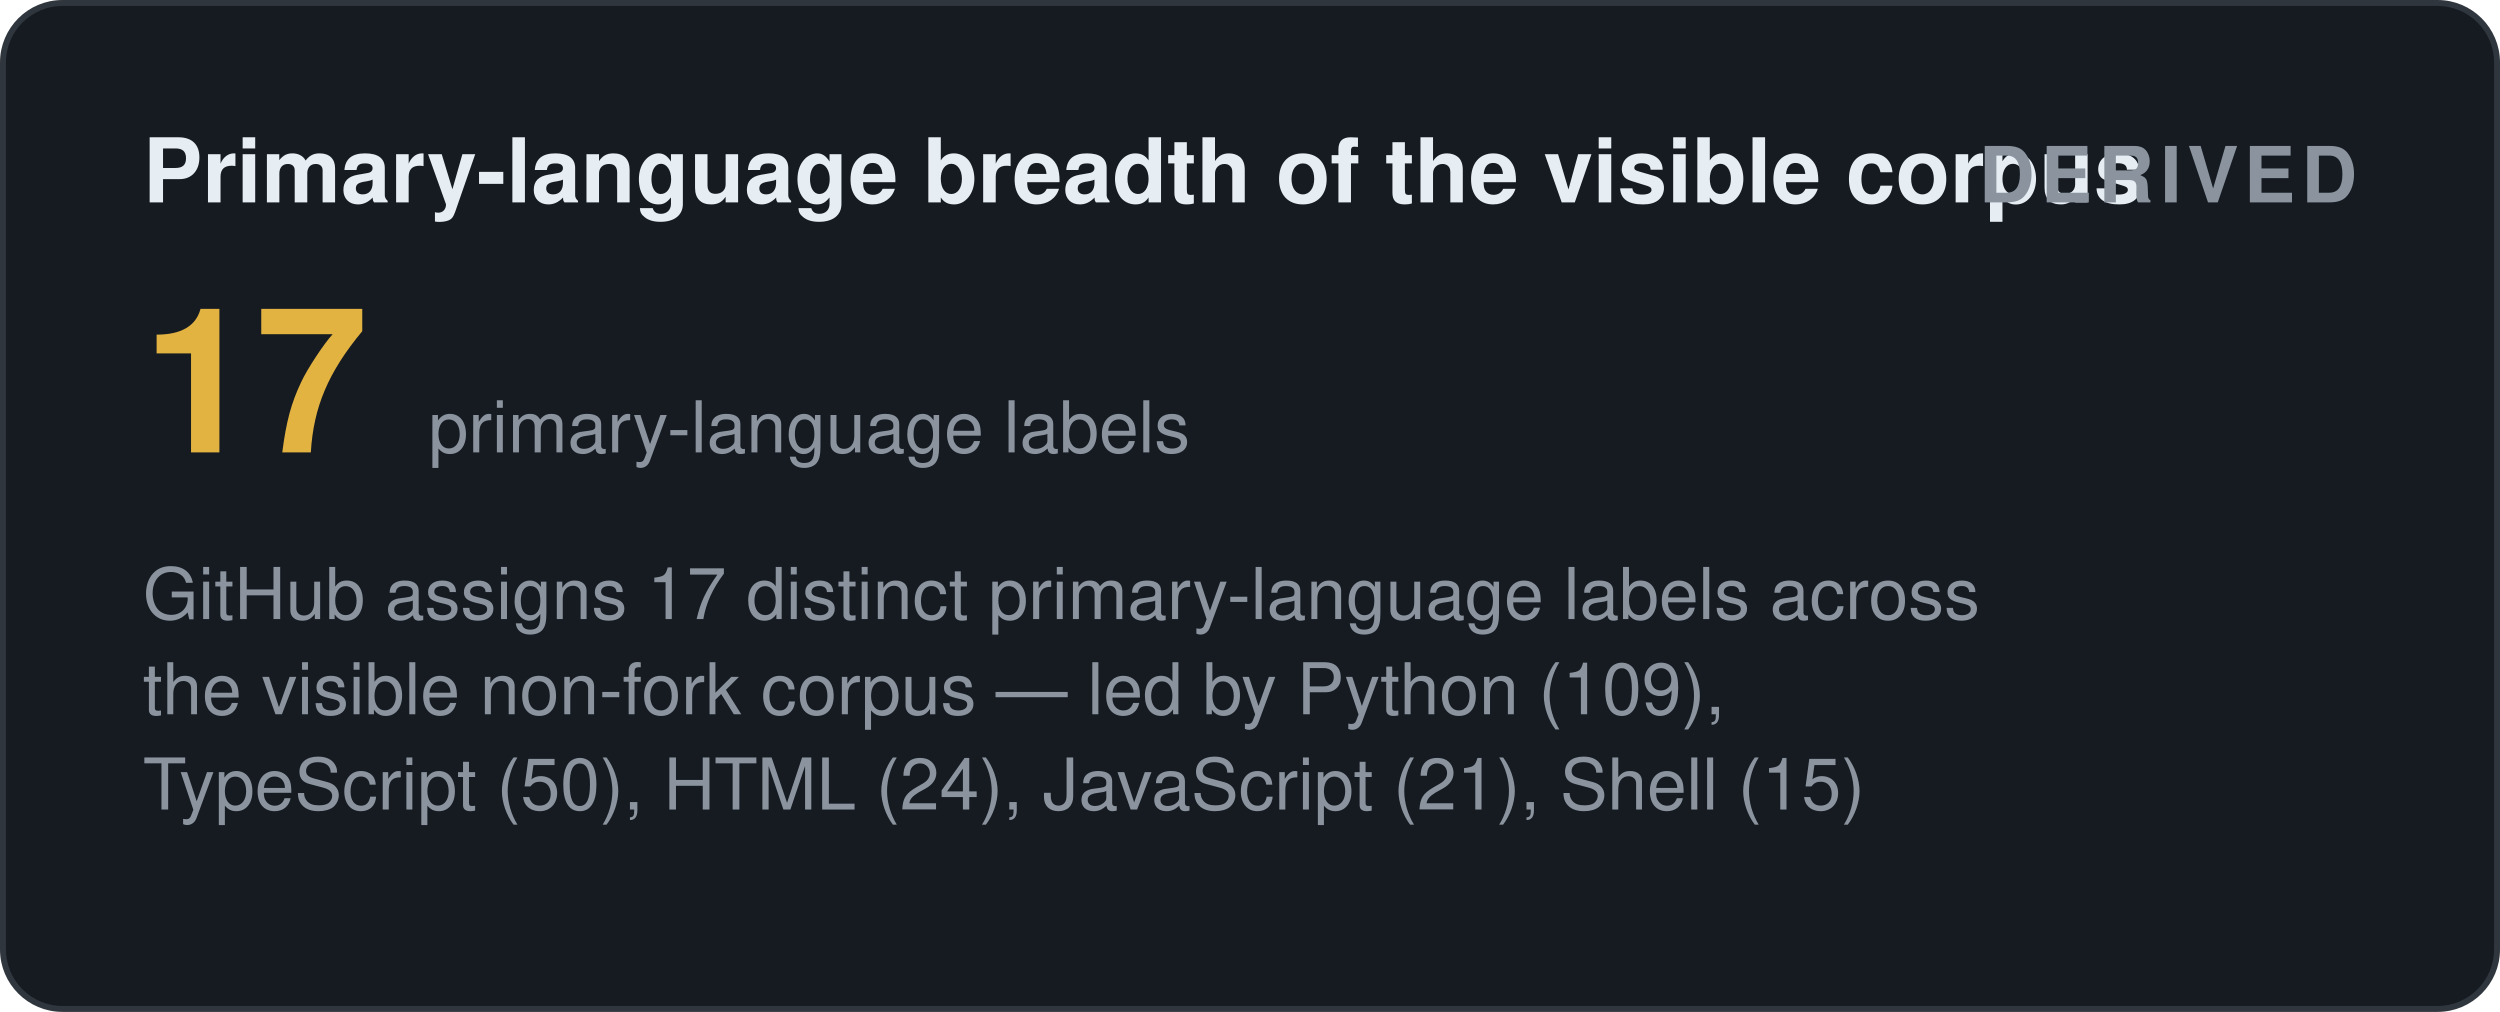
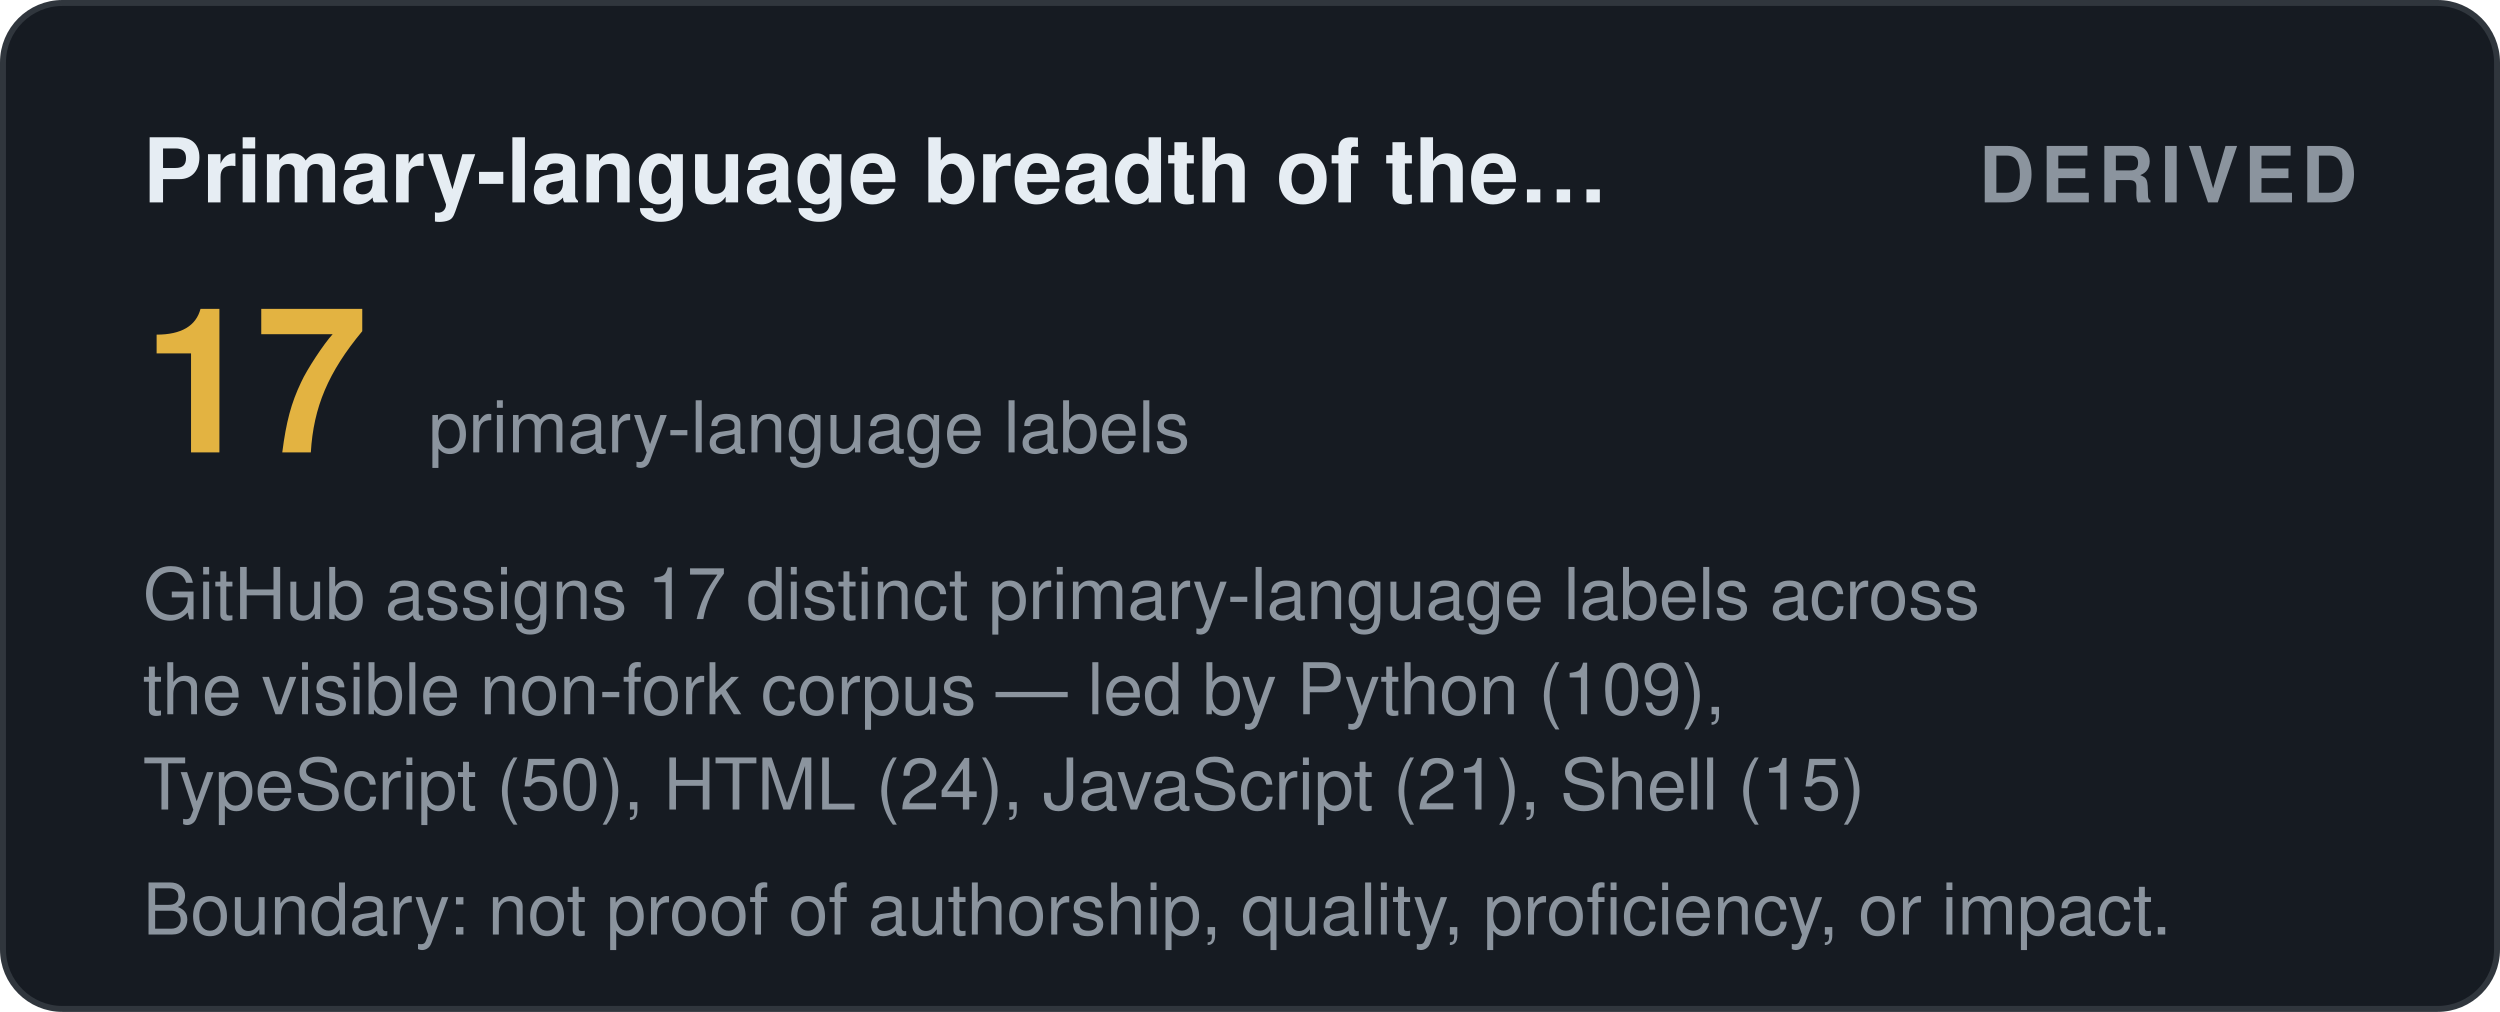
<svg xmlns="http://www.w3.org/2000/svg" width="420" height="170" viewBox="0 0 420 170" role="img" aria-label="Primary-language breadth of the visible corpus: derived">
  <style>
    .t { font: 600 15px 'Segoe UI', Helvetica, Arial, sans-serif; fill: #e6edf3; }
    .big { font: 700 34px 'Segoe UI', Helvetica, Arial, sans-serif; fill: #e3b341; }
-     .status { font: 700 13px 'Segoe UI', Helvetica, Arial, sans-serif; letter-spacing: 1px; }
+     .status, .tier { font: 700 13px 'Segoe UI', Helvetica, Arial, sans-serif; letter-spacing: 1px; }
    .ev { font: 400 12px 'Segoe UI', Helvetica, Arial, sans-serif; fill: #8b949e; }
    .fade { opacity: 1; }
  </style>
  <defs>
    <linearGradient id="shL" x1="0%" y1="0%" x2="100%" y2="0%">
      <stop offset="0%" stop-color="#9e7b2a" />
      <stop offset="50%" stop-color="#e3b341">
        <animate attributeName="offset" values="0.2;0.8;0.2" dur="6s" repeatCount="indefinite" />
      </stop>
      <stop offset="100%" stop-color="#9e7b2a" />
    </linearGradient>
  </defs>
  <rect width="419" height="169" x="0.5" y="0.5" rx="10" fill="#161b22" stroke="#30363d" />
-   <text class="t fade" x="24" y="34">Primary-language breadth of the visible corpus</text>
+   <text class="t fade" x="24" y="34">Primary-language breadth of the…</text>
  <text class="status fade d1" x="396" y="34" text-anchor="end" fill="#8b949e">DERIVED</text>
  <text class="big fade d1" x="24" y="76">17</text>
  <text class="ev fade d2" x="72" y="76">primary-language labels</text>
  <text class="ev fade d2" x="24" y="104">GitHub assigns 17 distinct primary-language labels across</text>
  <text class="ev fade d3" x="24" y="120">the visible non-fork corpus — led by Python (109),</text>
  <text class="ev fade d4" x="24" y="136">TypeScript (50), HTML (24), JavaScript (21), Shell (15)</text>
+   <text class="ev fade d4" x="24" y="157">Boundary: not proof of authorship, quality, proficiency, or impact.</text>
</svg>
